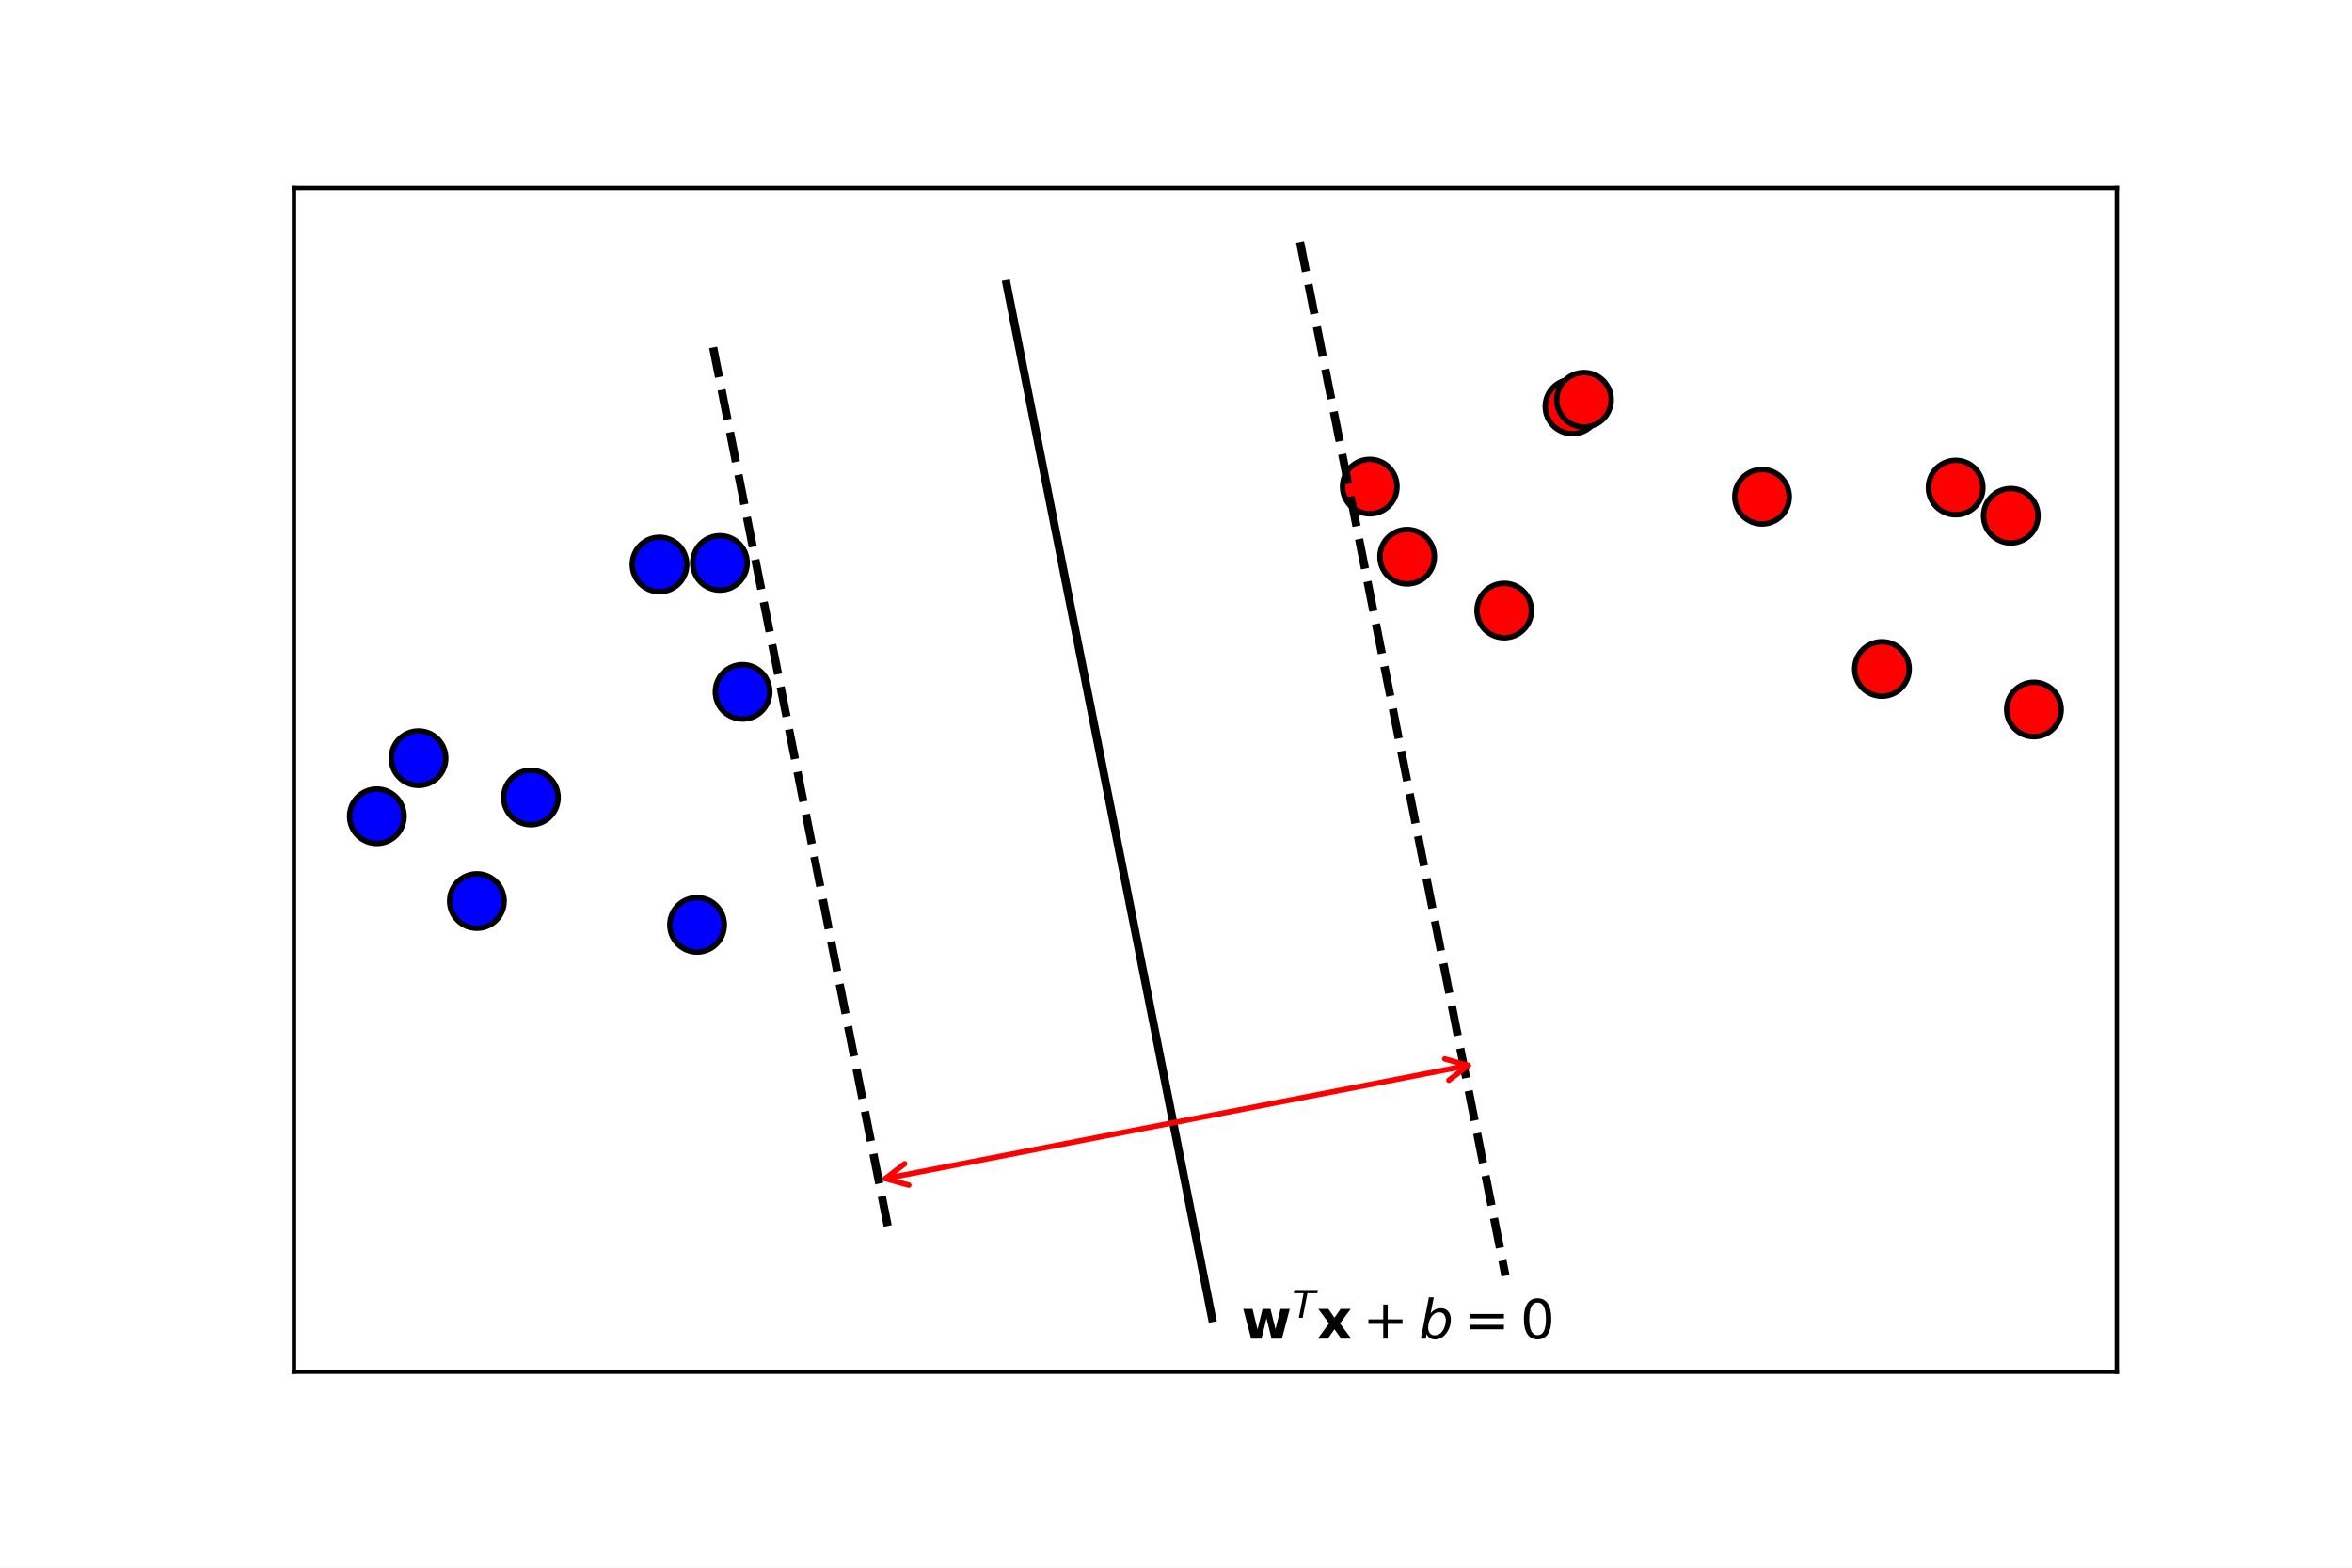
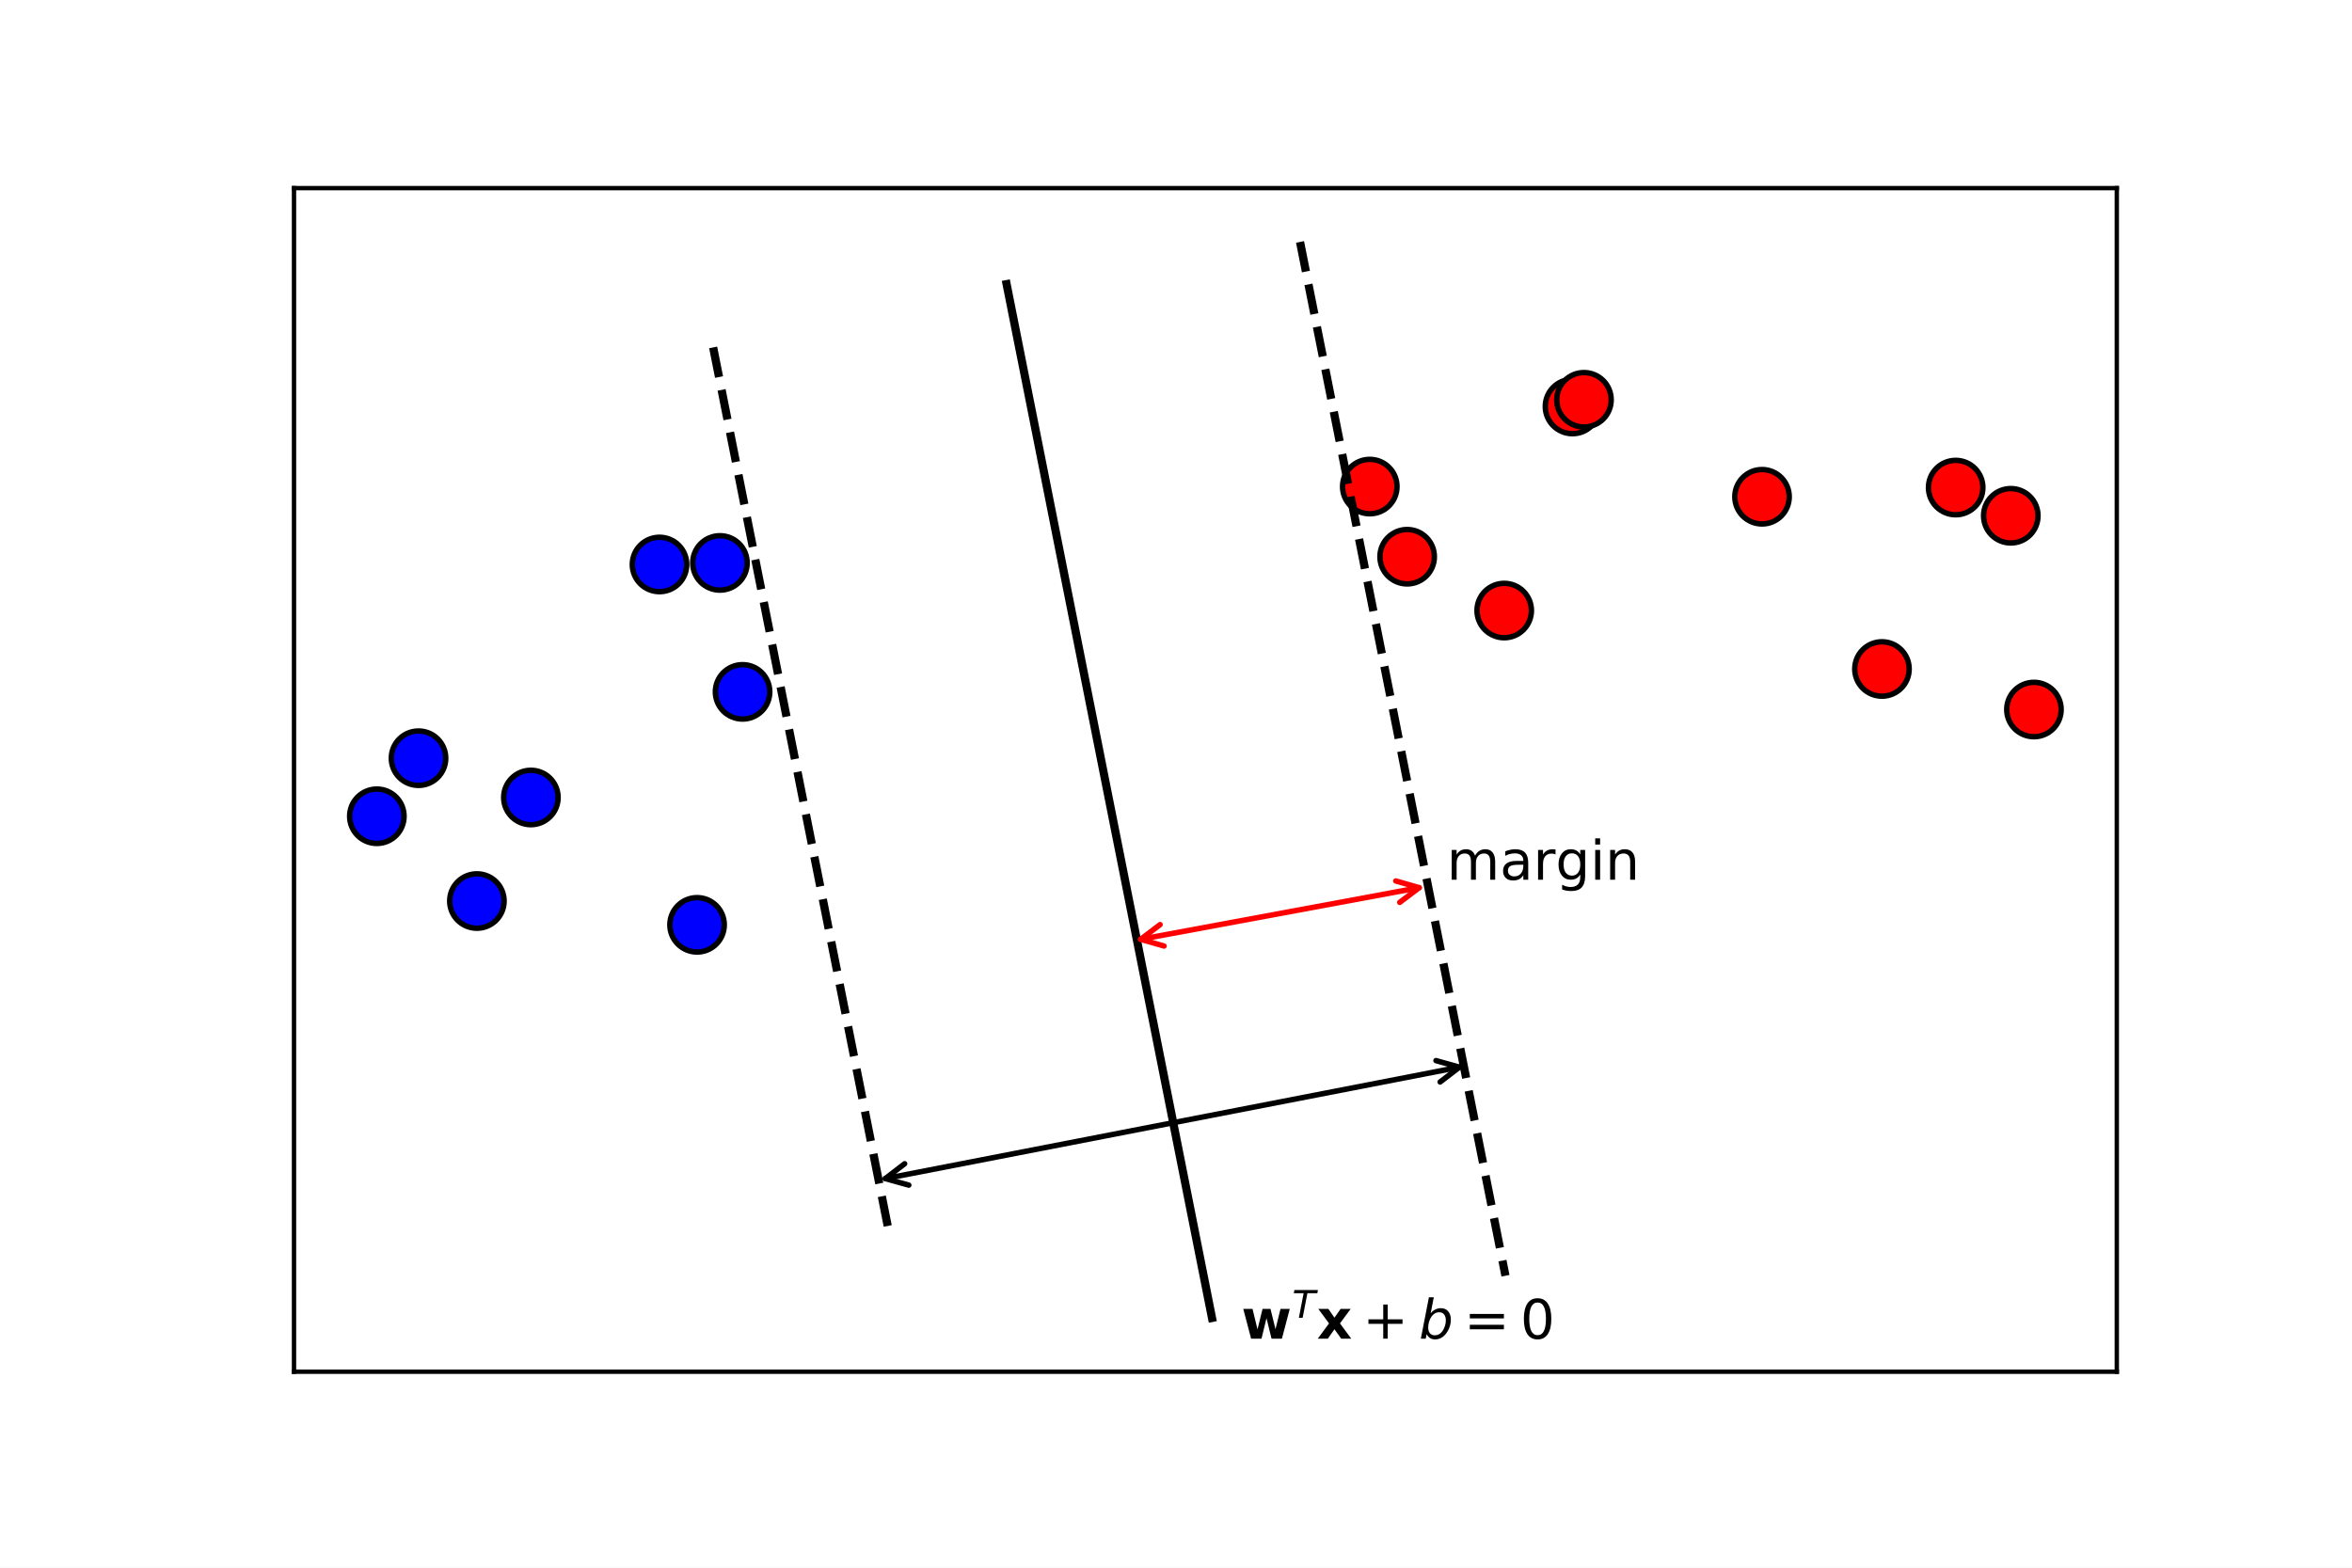
<svg xmlns="http://www.w3.org/2000/svg" xmlns:xlink="http://www.w3.org/1999/xlink" height="288pt" viewBox="0 0 432 288" width="432pt">
  <defs>
    <style>*{stroke-linecap:butt;stroke-linejoin:round}</style>
  </defs>
  <g id="figure_1">
    <g id="patch_1">
      <path d="M0 288H432V0H0z" style="fill:#fff" />
    </g>
    <g id="axes_1">
      <g id="patch_2">
        <path d="M54 252H388.8V34.56H54z" style="fill:#fff" />
      </g>
      <g id="line2d_1">
        <defs>
-           <path d="M0 5C1.326 5 2.598 4.473 3.536 3.536 4.473 2.598 5 1.326 5 0 5-1.326 4.473-2.598 3.536-3.536 2.598-4.473 1.326-5 0-5-1.326-5-2.598-4.473-3.536-3.536-4.473-2.598-5-1.326-5 0-5 1.326-4.473 2.598-3.536 3.536-2.598 4.473-1.326 5 0 5z" id="m174c6870ca" style="stroke:#000" />
+           <path d="M0 5C1.326 5 2.598 4.473 3.536 3.536 4.473 2.598 5 1.326 5 0 5-1.326 4.473-2.598 3.536-3.536 2.598-4.473 1.326-5 0-5-1.326-5-2.598-4.473-3.536-3.536-4.473-2.598-5-1.326-5 0-5 1.326-4.473 2.598-3.536 3.536-2.598 4.473-1.326 5 0 5z" id="m1909fdda4d" style="stroke:#000" />
        </defs>
-         <g clip-path="url(#pe3d7909e4f)">
-           <use style="fill:#00f;stroke:#000" x="69.218" xlink:href="#m174c6870ca" y="149.954" />
-           <use style="fill:#00f;stroke:#000" x="128.033" xlink:href="#m174c6870ca" y="169.901" />
-           <use style="fill:#00f;stroke:#000" x="121.135" xlink:href="#m174c6870ca" y="103.7" />
-           <use style="fill:#00f;stroke:#000" x="87.593" xlink:href="#m174c6870ca" y="165.528" />
-           <use style="fill:#00f;stroke:#000" x="76.871" xlink:href="#m174c6870ca" y="139.289" />
-           <use style="fill:#00f;stroke:#000" x="97.51" xlink:href="#m174c6870ca" y="146.505" />
-           <use style="fill:#00f;stroke:#000" x="136.388" xlink:href="#m174c6870ca" y="127.101" />
-           <use style="fill:#00f;stroke:#000" x="132.234" xlink:href="#m174c6870ca" y="103.415" />
+         <g clip-path="url(#p17f1a721ef)">
+           <use style="fill:#00f;stroke:#000" x="69.218" xlink:href="#m1909fdda4d" y="149.954" />
+           <use style="fill:#00f;stroke:#000" x="128.033" xlink:href="#m1909fdda4d" y="169.901" />
+           <use style="fill:#00f;stroke:#000" x="121.135" xlink:href="#m1909fdda4d" y="103.7" />
+           <use style="fill:#00f;stroke:#000" x="87.593" xlink:href="#m1909fdda4d" y="165.528" />
+           <use style="fill:#00f;stroke:#000" x="76.871" xlink:href="#m1909fdda4d" y="139.289" />
+           <use style="fill:#00f;stroke:#000" x="97.51" xlink:href="#m1909fdda4d" y="146.505" />
+           <use style="fill:#00f;stroke:#000" x="136.388" xlink:href="#m1909fdda4d" y="127.101" />
+           <use style="fill:#00f;stroke:#000" x="132.234" xlink:href="#m1909fdda4d" y="103.415" />
        </g>
      </g>
      <g id="line2d_2">
        <defs>
-           <path d="M0 5C1.326 5 2.598 4.473 3.536 3.536 4.473 2.598 5 1.326 5 0 5-1.326 4.473-2.598 3.536-3.536 2.598-4.473 1.326-5 0-5-1.326-5-2.598-4.473-3.536-3.536-4.473-2.598-5-1.326-5 0-5 1.326-4.473 2.598-3.536 3.536-2.598 4.473-1.326 5 0 5z" id="m08a39befc4" style="stroke:#000" />
+           <path d="M0 5C1.326 5 2.598 4.473 3.536 3.536 4.473 2.598 5 1.326 5 0 5-1.326 4.473-2.598 3.536-3.536 2.598-4.473 1.326-5 0-5-1.326-5-2.598-4.473-3.536-3.536-4.473-2.598-5-1.326-5 0-5 1.326-4.473 2.598-3.536 3.536-2.598 4.473-1.326 5 0 5z" id="m66f40e67fe" style="stroke:#000" />
        </defs>
-         <g clip-path="url(#pe3d7909e4f)">
-           <use style="fill:red;stroke:#000" x="288.825" xlink:href="#m08a39befc4" y="74.678" />
-           <use style="fill:red;stroke:#000" x="276.283" xlink:href="#m08a39befc4" y="112.164" />
-           <use style="fill:red;stroke:#000" x="373.582" xlink:href="#m08a39befc4" y="130.346" />
-           <use style="fill:red;stroke:#000" x="258.456" xlink:href="#m08a39befc4" y="102.275" />
-           <use style="fill:red;stroke:#000" x="323.638" xlink:href="#m08a39befc4" y="91.259" />
-           <use style="fill:red;stroke:#000" x="290.934" xlink:href="#m08a39befc4" y="73.443" />
-           <use style="fill:red;stroke:#000" x="345.666" xlink:href="#m08a39befc4" y="122.899" />
-           <use style="fill:red;stroke:#000" x="359.205" xlink:href="#m08a39befc4" y="89.571" />
-           <use style="fill:red;stroke:#000" x="251.592" xlink:href="#m08a39befc4" y="89.388" />
-           <use style="fill:red;stroke:#000" x="369.33" xlink:href="#m08a39befc4" y="94.753" />
+         <g clip-path="url(#p17f1a721ef)">
+           <use style="fill:red;stroke:#000" x="288.825" xlink:href="#m66f40e67fe" y="74.678" />
+           <use style="fill:red;stroke:#000" x="276.283" xlink:href="#m66f40e67fe" y="112.164" />
+           <use style="fill:red;stroke:#000" x="373.582" xlink:href="#m66f40e67fe" y="130.346" />
+           <use style="fill:red;stroke:#000" x="258.456" xlink:href="#m66f40e67fe" y="102.275" />
+           <use style="fill:red;stroke:#000" x="323.638" xlink:href="#m66f40e67fe" y="91.259" />
+           <use style="fill:red;stroke:#000" x="290.934" xlink:href="#m66f40e67fe" y="73.443" />
+           <use style="fill:red;stroke:#000" x="345.666" xlink:href="#m66f40e67fe" y="122.899" />
+           <use style="fill:red;stroke:#000" x="359.205" xlink:href="#m66f40e67fe" y="89.571" />
+           <use style="fill:red;stroke:#000" x="251.592" xlink:href="#m66f40e67fe" y="89.388" />
+           <use style="fill:red;stroke:#000" x="369.33" xlink:href="#m66f40e67fe" y="94.753" />
        </g>
      </g>
      <g id="line2d_3">
-         <path clip-path="url(#pe3d7909e4f)" d="M130.988 63.823 136.378 90.955 141.767 118.086 147.157 145.218 152.547 172.35 157.937 199.481 163.326 226.613" style="fill:none;stroke:#000;stroke-dasharray:5.55,2.4;stroke-dashoffset:0;stroke-width:1.5" />
+         <path clip-path="url(#p17f1a721ef)" d="M130.988 63.823 136.378 90.955 141.767 118.086 147.157 145.218 152.547 172.35 157.937 199.481 163.326 226.613" style="fill:none;stroke:#000;stroke-dasharray:5.55,2.4;stroke-dashoffset:0;stroke-width:1.5" />
      </g>
      <g id="line2d_4">
-         <path clip-path="url(#pe3d7909e4f)" d="M238.782 44.444 244.172 71.575 249.562 98.707 254.952 125.838 260.341 152.97 265.731 180.101 271.121 207.233 276.511 234.364" style="fill:none;stroke:#000;stroke-dasharray:5.55,2.4;stroke-dashoffset:0;stroke-width:1.5" />
+         <path clip-path="url(#p17f1a721ef)" d="M238.782 44.444 244.172 71.575 249.562 98.707 254.952 125.838 260.341 152.97 265.731 180.101 271.121 207.233 276.511 234.364" style="fill:none;stroke:#000;stroke-dasharray:5.55,2.4;stroke-dashoffset:0;stroke-width:1.5" />
      </g>
      <g id="line2d_5">
-         <path clip-path="url(#pe3d7909e4f)" d="M184.885 52.196 190.275 79.327 195.665 106.459 201.054 133.59 206.444 160.722 211.834 187.853 217.224 214.985 222.613 242.116" style="fill:none;stroke:#000;stroke-linecap:square;stroke-width:1.5" />
+         <path clip-path="url(#p17f1a721ef)" d="M184.885 52.196 190.275 79.327 195.665 106.459 201.054 133.59 206.444 160.722 211.834 187.853 217.224 214.985 222.613 242.116" style="fill:none;stroke:#000;stroke-linecap:square;stroke-width:1.5" />
      </g>
      <g id="patch_3">
        <path d="M54 252V34.56" style="fill:none;stroke:#000;stroke-linecap:square;stroke-linejoin:miter;stroke-width:.8" />
      </g>
      <g id="patch_4">
        <path d="M388.8 252V34.56" style="fill:none;stroke:#000;stroke-linecap:square;stroke-linejoin:miter;stroke-width:.8" />
      </g>
      <g id="patch_5">
        <path d="M54 252H388.8" style="fill:none;stroke:#000;stroke-linecap:square;stroke-linejoin:miter;stroke-width:.8" />
      </g>
      <g id="patch_6">
        <path d="M54 34.56H388.8" style="fill:none;stroke:#000;stroke-linecap:square;stroke-linejoin:miter;stroke-width:.8" />
      </g>
      <g id="text_1">
        <defs>
          <path d="M3.516 54.688h17L29.688 17l9.234 37.688h14.594l9.188-37.297L71.922 54.688h17L74.516.0H55.422L46.188 37.594 37.016.0H17.922z" id="DejaVuSans-Bold-77" />
          <path d="M5.906 72.906H67.578l-1.562-8.312H39.984L27.484.0h-9.906l12.5 64.594H4.297z" id="DejaVuSans-Oblique-54" />
          <path d="M22.219 27.984 2.484 54.688H21L32.172 38.484 43.5 54.688H62.016L42.281 28.078 62.984.0h-18.5l-12.312 17.281L20.016.0h-18.5z" id="DejaVuSans-Bold-78" />
          <path d="M46 62.703V35.5H73.188V27.203H46V0H37.797V27.203H10.594V35.5H37.797V62.703z" id="DejaVuSans-2b" />
          <path d="M49.516 33.406q0 7.078-3.25 11.078-3.25 4-8.953 4-4.156.0-7.797-2.031Q25.875 44.438 23.188 40.578q-2.828-4.047-4.469-9.406-1.625-5.344-1.625-10.656.0-6.75 3.188-10.578 3.203-3.828 8.828-3.828 4.234.0 7.844 1.969 3.625 1.984 6.359 5.844 2.781 4 4.484 9.312 1.719 5.328 1.719 10.172zm-27.938 12.984Q24.906 50.875 29.906 53.438 34.906 56 40.375 56q8.406.0 13.359-5.672 4.953-5.656 4.953-15.312.0-7.922-2.906-15.344Q52.875 12.25 47.516 6.5 44 2.688 39.406.625q-4.594-2.047-9.625-2.047-5.312.0-9.219 2.438-3.906 2.453-6.359 7.281L12.594.0H3.609L18.406 75.984h8.984z" id="DejaVuSans-Oblique-62" />
          <path d="M10.594 45.406H73.188V37.203H10.594zm0-19.922H73.188V17.188H10.594z" id="DejaVuSans-3d" />
          <path d="M31.781 66.406q-7.609.0-11.453-7.5Q16.5 51.422 16.5 36.375q0-14.984 3.828-22.484 3.844-7.5 11.453-7.5 7.672.0 11.5 7.5 3.844 7.5 3.844 22.484.0 15.047-3.844 22.531-3.828 7.5-11.5 7.5zm0 7.812q12.266.0 18.734-9.703 6.469-9.688 6.469-28.141.0-18.406-6.469-28.109-6.469-9.688-18.734-9.688-12.25.0-18.719 9.688Q6.594 17.969 6.594 36.375q0 18.453 6.469 28.141 6.469 9.703 18.719 9.703z" id="DejaVuSans-30" />
        </defs>
        <g transform="translate(228.003 245.9923)scale(0.1 -0.1)">
          <use transform="translate(0 0.684375)" xlink:href="#DejaVuSans-Bold-77" />
          <use transform="translate(93.33984 38.96563)scale(0.7)" xlink:href="#DejaVuSans-Oblique-54" />
          <use transform="translate(138.833 0.684375)" xlink:href="#DejaVuSans-Bold-78" />
          <use transform="translate(222.8174 0.684375)" xlink:href="#DejaVuSans-2b" />
          <use transform="translate(326.0889 0.684375)" xlink:href="#DejaVuSans-Oblique-62" />
          <use transform="translate(409.0479 0.684375)" xlink:href="#DejaVuSans-3d" />
          <use transform="translate(512.3193 0.684375)" xlink:href="#DejaVuSans-30" />
        </g>
      </g>
      <g id="patch_7">
-         <path d="M269.675 195.731Q216.146 206.124 162.616 216.518" style="fill:none;stroke:red;stroke-linecap:round" />
-         <path d="M265.367 194.53 269.675 195.731 266.129 198.457" style="fill:none;stroke:red;stroke-linecap:round" />
-         <path d="M166.924 217.719 162.616 216.518 166.162 213.792" style="fill:none;stroke:red;stroke-linecap:round" />
+         <path d="M268.059 196.045Q215.337 206.282 162.614 216.518" style="fill:none;stroke:#000;stroke-linecap:round" />
+         <path d="M263.751 194.844 268.059 196.045 264.513 198.77" style="fill:none;stroke:#000;stroke-linecap:round" />
+         <path d="M166.922 217.719 162.614 216.518 166.16 213.793" style="fill:none;stroke:#000;stroke-linecap:round" />
+       </g>
+       <g id="patch_8">
+         <path d="M260.667 163.076Q235.089 167.816 209.512 172.556" style="fill:none;stroke:red;stroke-linecap:round" />
+         <path d="M256.369 161.839 260.667 163.076 257.098 165.772" style="fill:none;stroke:red;stroke-linecap:round" />
+         <path d="M213.809 173.794 209.512 172.556 213.081 169.861" style="fill:none;stroke:red;stroke-linecap:round" />
+       </g>
+       <g id="text_2">
+         <defs>
+           <path d="M52 44.188q3.375 6.062 8.062 8.938Q64.75 56 71.094 56q8.547.0 13.188-5.984 4.641-5.969 4.641-17V0h-9.031V32.719q0 7.859-2.797 11.656-2.781 3.812-8.484 3.812-6.984.0-11.047-4.641-4.047-4.625-4.047-12.641V0h-9.031V32.719q0 7.906-2.781 11.688-2.781 3.781-8.594 3.781-6.891.0-10.953-4.656-4.047-4.656-4.047-12.625V0H9.078V54.688h9.031v-8.5q3.078 5.031 7.375 7.422Q29.781 56 35.688 56q5.969.0 10.141-3.031Q50 49.953 52 44.188z" id="DejaVuSans-6d" />
+           <path d="M34.281 27.484Q23.391 27.484 19.188 25q-4.203-2.484-4.203-8.5.0-4.781 3.156-7.594 3.156-2.797 8.562-2.797 7.484.0 12 5.297 4.516 5.297 4.516 14.078v2zm17.922 3.719V0H43.219V8.297q-3.078-4.969-7.672-7.344-4.594-2.375-11.234-2.375-8.391.0-13.359 4.719Q6 8.016 6 15.922q0 9.219 6.172 13.906 6.188 4.688 18.438 4.688H43.219v.891q0 6.203-4.078 9.594Q35.062 48.391 27.688 48.391q-4.688.0-9.141-1.125-4.438-1.125-8.531-3.375v8.312q4.922 1.906 9.562 2.844Q24.219 56 28.609 56q11.875.0 17.734-6.156 5.859-6.141 5.859-18.641z" id="DejaVuSans-61" />
+           <path d="M41.109 46.297q-1.516.875-3.297 1.281Q36.031 48 33.891 48q-7.625.0-11.703-4.953Q18.109 38.094 18.109 28.812V0H9.078V54.688h9.031v-8.5q2.844 4.984 7.375 7.391Q30.031 56 36.531 56q.922.0 2.047-.125 1.125-.109 2.484-.359z" id="DejaVuSans-72" />
+           <path d="M45.406 27.984q0 9.766-4.031 15.125-4.016 5.375-11.297 5.375-7.219.0-11.25-5.375-4.031-5.359-4.031-15.125.0-9.719 4.031-15.094 4.031-5.375 11.25-5.375 7.281.0 11.297 5.375 4.031 5.375 4.031 15.094zM54.391 6.781q0-13.953-6.203-20.766-6.188-6.812-18.984-6.812-4.734.0-8.938.703-4.203.703-8.156 2.172V-9.188q3.953-2.141 7.812-3.156Q23.781-13.375 27.781-13.375q8.844.0 13.234 4.609Q45.406-4.156 45.406 5.172V9.625q-2.781-4.844-7.125-7.234Q33.938.0 27.875.0 17.828.0 11.672 7.656q-6.156 7.672-6.156 20.328.0 12.688 6.156 20.344Q17.828 56 27.875 56q6.062.0 10.406-2.391 4.344-2.391 7.125-7.219V54.688h8.984z" id="DejaVuSans-67" />
+           <path d="M9.422 54.688H18.406V0H9.422zm0 21.297H18.406V64.594H9.422z" id="DejaVuSans-69" />
+           <path d="M54.891 33.016V0H45.906V32.719q0 7.766-3.031 11.609Q39.844 48.188 33.797 48.188q-7.281.0-11.484-4.641-4.203-4.625-4.203-12.641V0H9.078V54.688h9.031v-8.5q3.234 4.938 7.594 7.375Q30.078 56 35.797 56q9.422.0 14.25-5.828 4.844-5.828 4.844-17.156z" id="DejaVuSans-6e" />
+         </defs>
+         <g transform="translate(265.7311 161.6132)scale(0.1 -0.1)">
+           <use xlink:href="#DejaVuSans-6d" />
+           <use x="97.412" xlink:href="#DejaVuSans-61" />
+           <use x="158.691" xlink:href="#DejaVuSans-72" />
+           <use x="199.789" xlink:href="#DejaVuSans-67" />
+           <use x="263.266" xlink:href="#DejaVuSans-69" />
+           <use x="291.049" xlink:href="#DejaVuSans-6e" />
+         </g>
      </g>
    </g>
  </g>
  <defs>
-     <clipPath id="pe3d7909e4f">
+     <clipPath id="p17f1a721ef">
      <path d="M54 34.56h334.8V252H54z" />
    </clipPath>
  </defs>
</svg>
